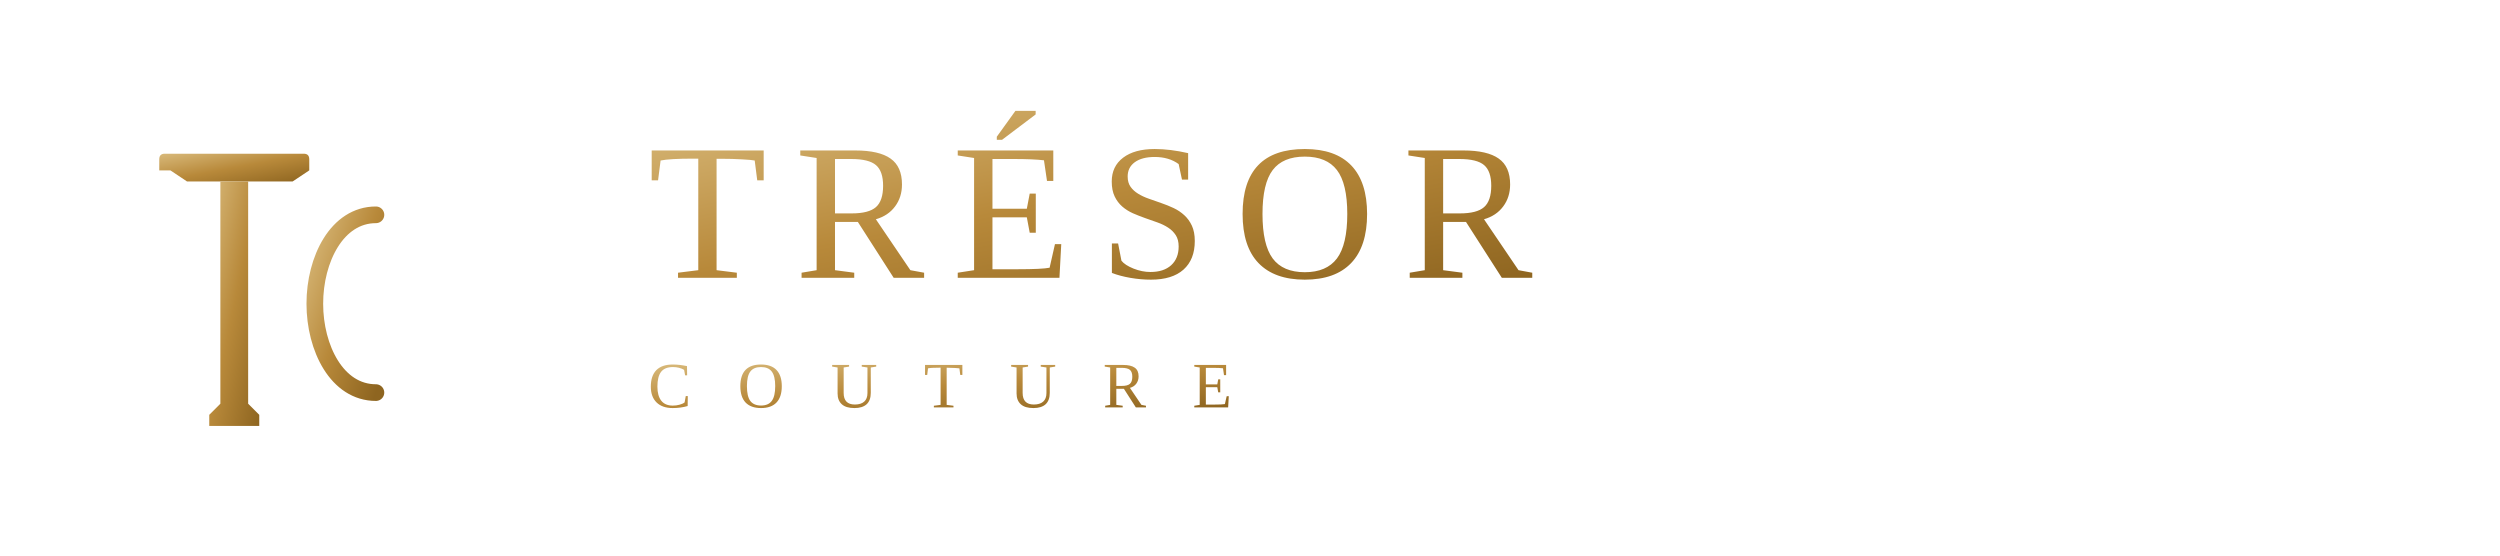
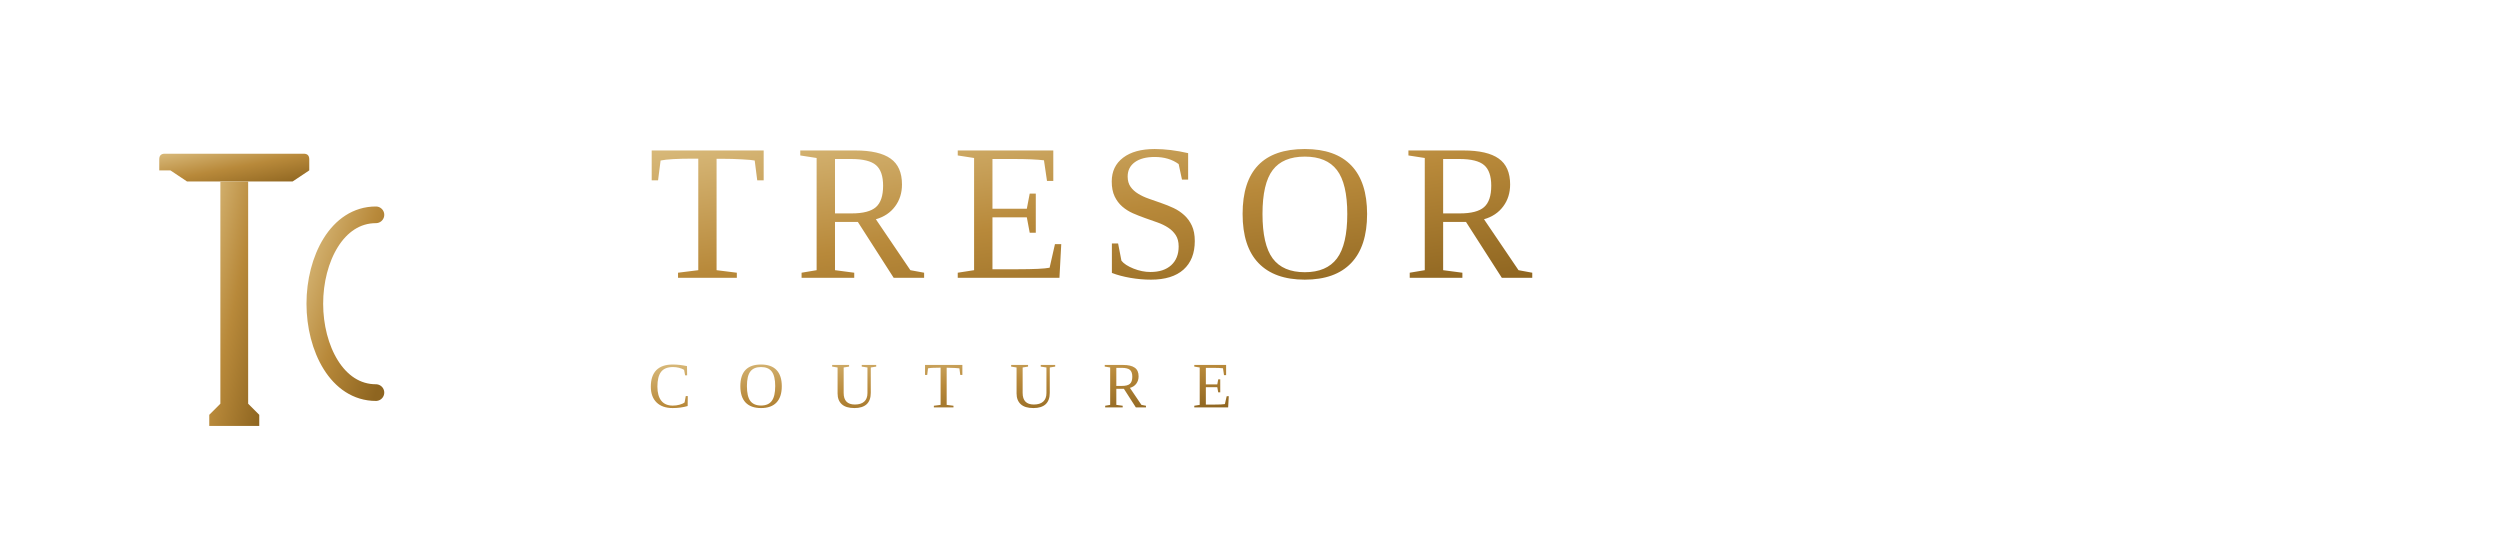
- <svg xmlns="http://www.w3.org/2000/svg" viewBox="0 0 540 120" role="img" aria-label="Trésor Couture horizontal lockup">
+ <svg xmlns="http://www.w3.org/2000/svg" viewBox="0 0 540 120" role="img" aria-label="Tresor Couture horizontal lockup">
  <defs>
    <linearGradient id="hz-gold" x1="0" y1="0" x2="1" y2="1">
      <stop offset="0%" stop-color="#D8B97A" />
      <stop offset="50%" stop-color="#B8893A" />
      <stop offset="100%" stop-color="#8E6520" />
    </linearGradient>
  </defs>
  <g transform="translate(20 20) scale(1.2)" fill="url(#hz-gold)">
    <path d="M 12 14 L 12 12 Q 12 11 13 11 L 38 11 Q 39 11 39 12 L 39 14 L 36 16 L 17 16 L 14 14 Z" />
    <path d="M 23 16 L 23 56 L 21 58 L 21 60 L 30 60 L 30 58 L 28 56 L 28 16 Z" />
  </g>
  <g transform="translate(20 20) scale(1.2)" fill="none" stroke="url(#hz-gold)" stroke-width="3" stroke-linecap="round">
    <path d="M 51 22 C 44 22 40 30 40 38 C 40 46 44 54 51 54" />
  </g>
  <g fill="url(#hz-gold)" font-family="'Cormorant Garamond', 'Times New Roman', serif">
-     <text x="140" y="60" font-size="42" letter-spacing="6">TRÉSOR</text>
+     <text x="140" y="60" font-size="42" letter-spacing="6">TRESOR</text>
    <text x="140" y="88" font-size="14" letter-spacing="10">COUTURE</text>
  </g>
  <line x1="140" y1="74" x2="320" y2="74" stroke="url(#hz-gold)" stroke-width="0.6" opacity="0.8" />
</svg>
